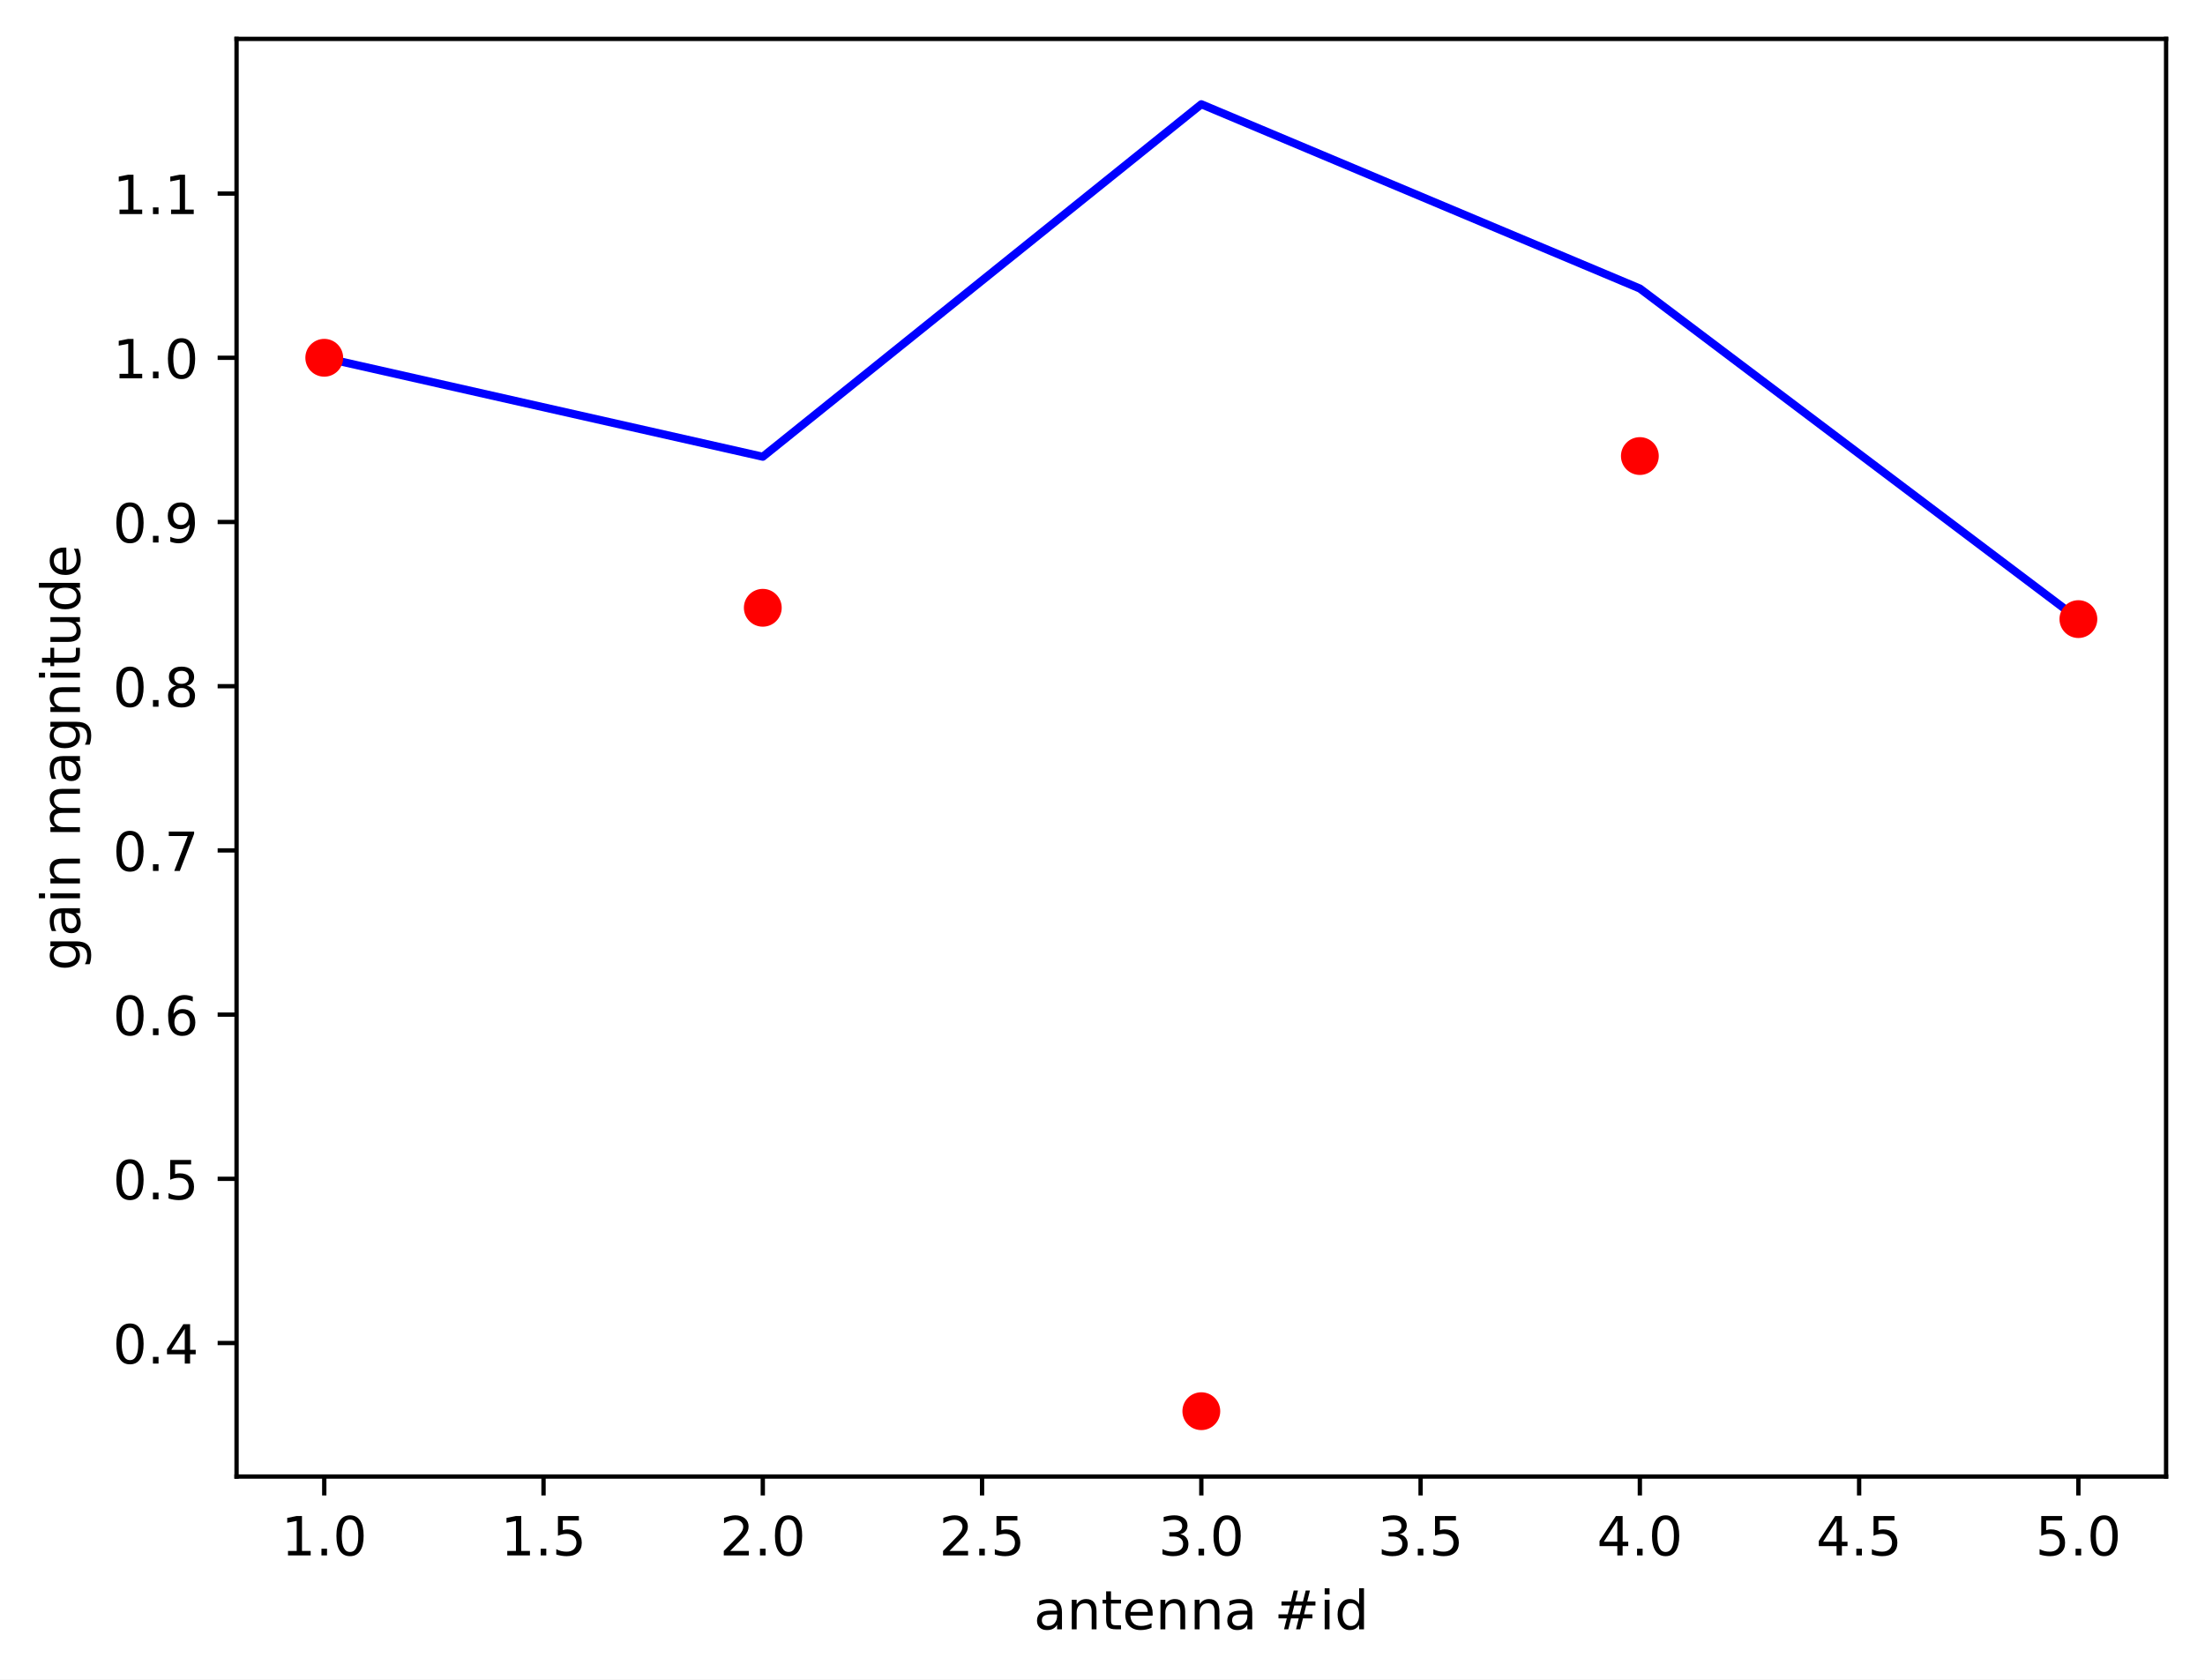
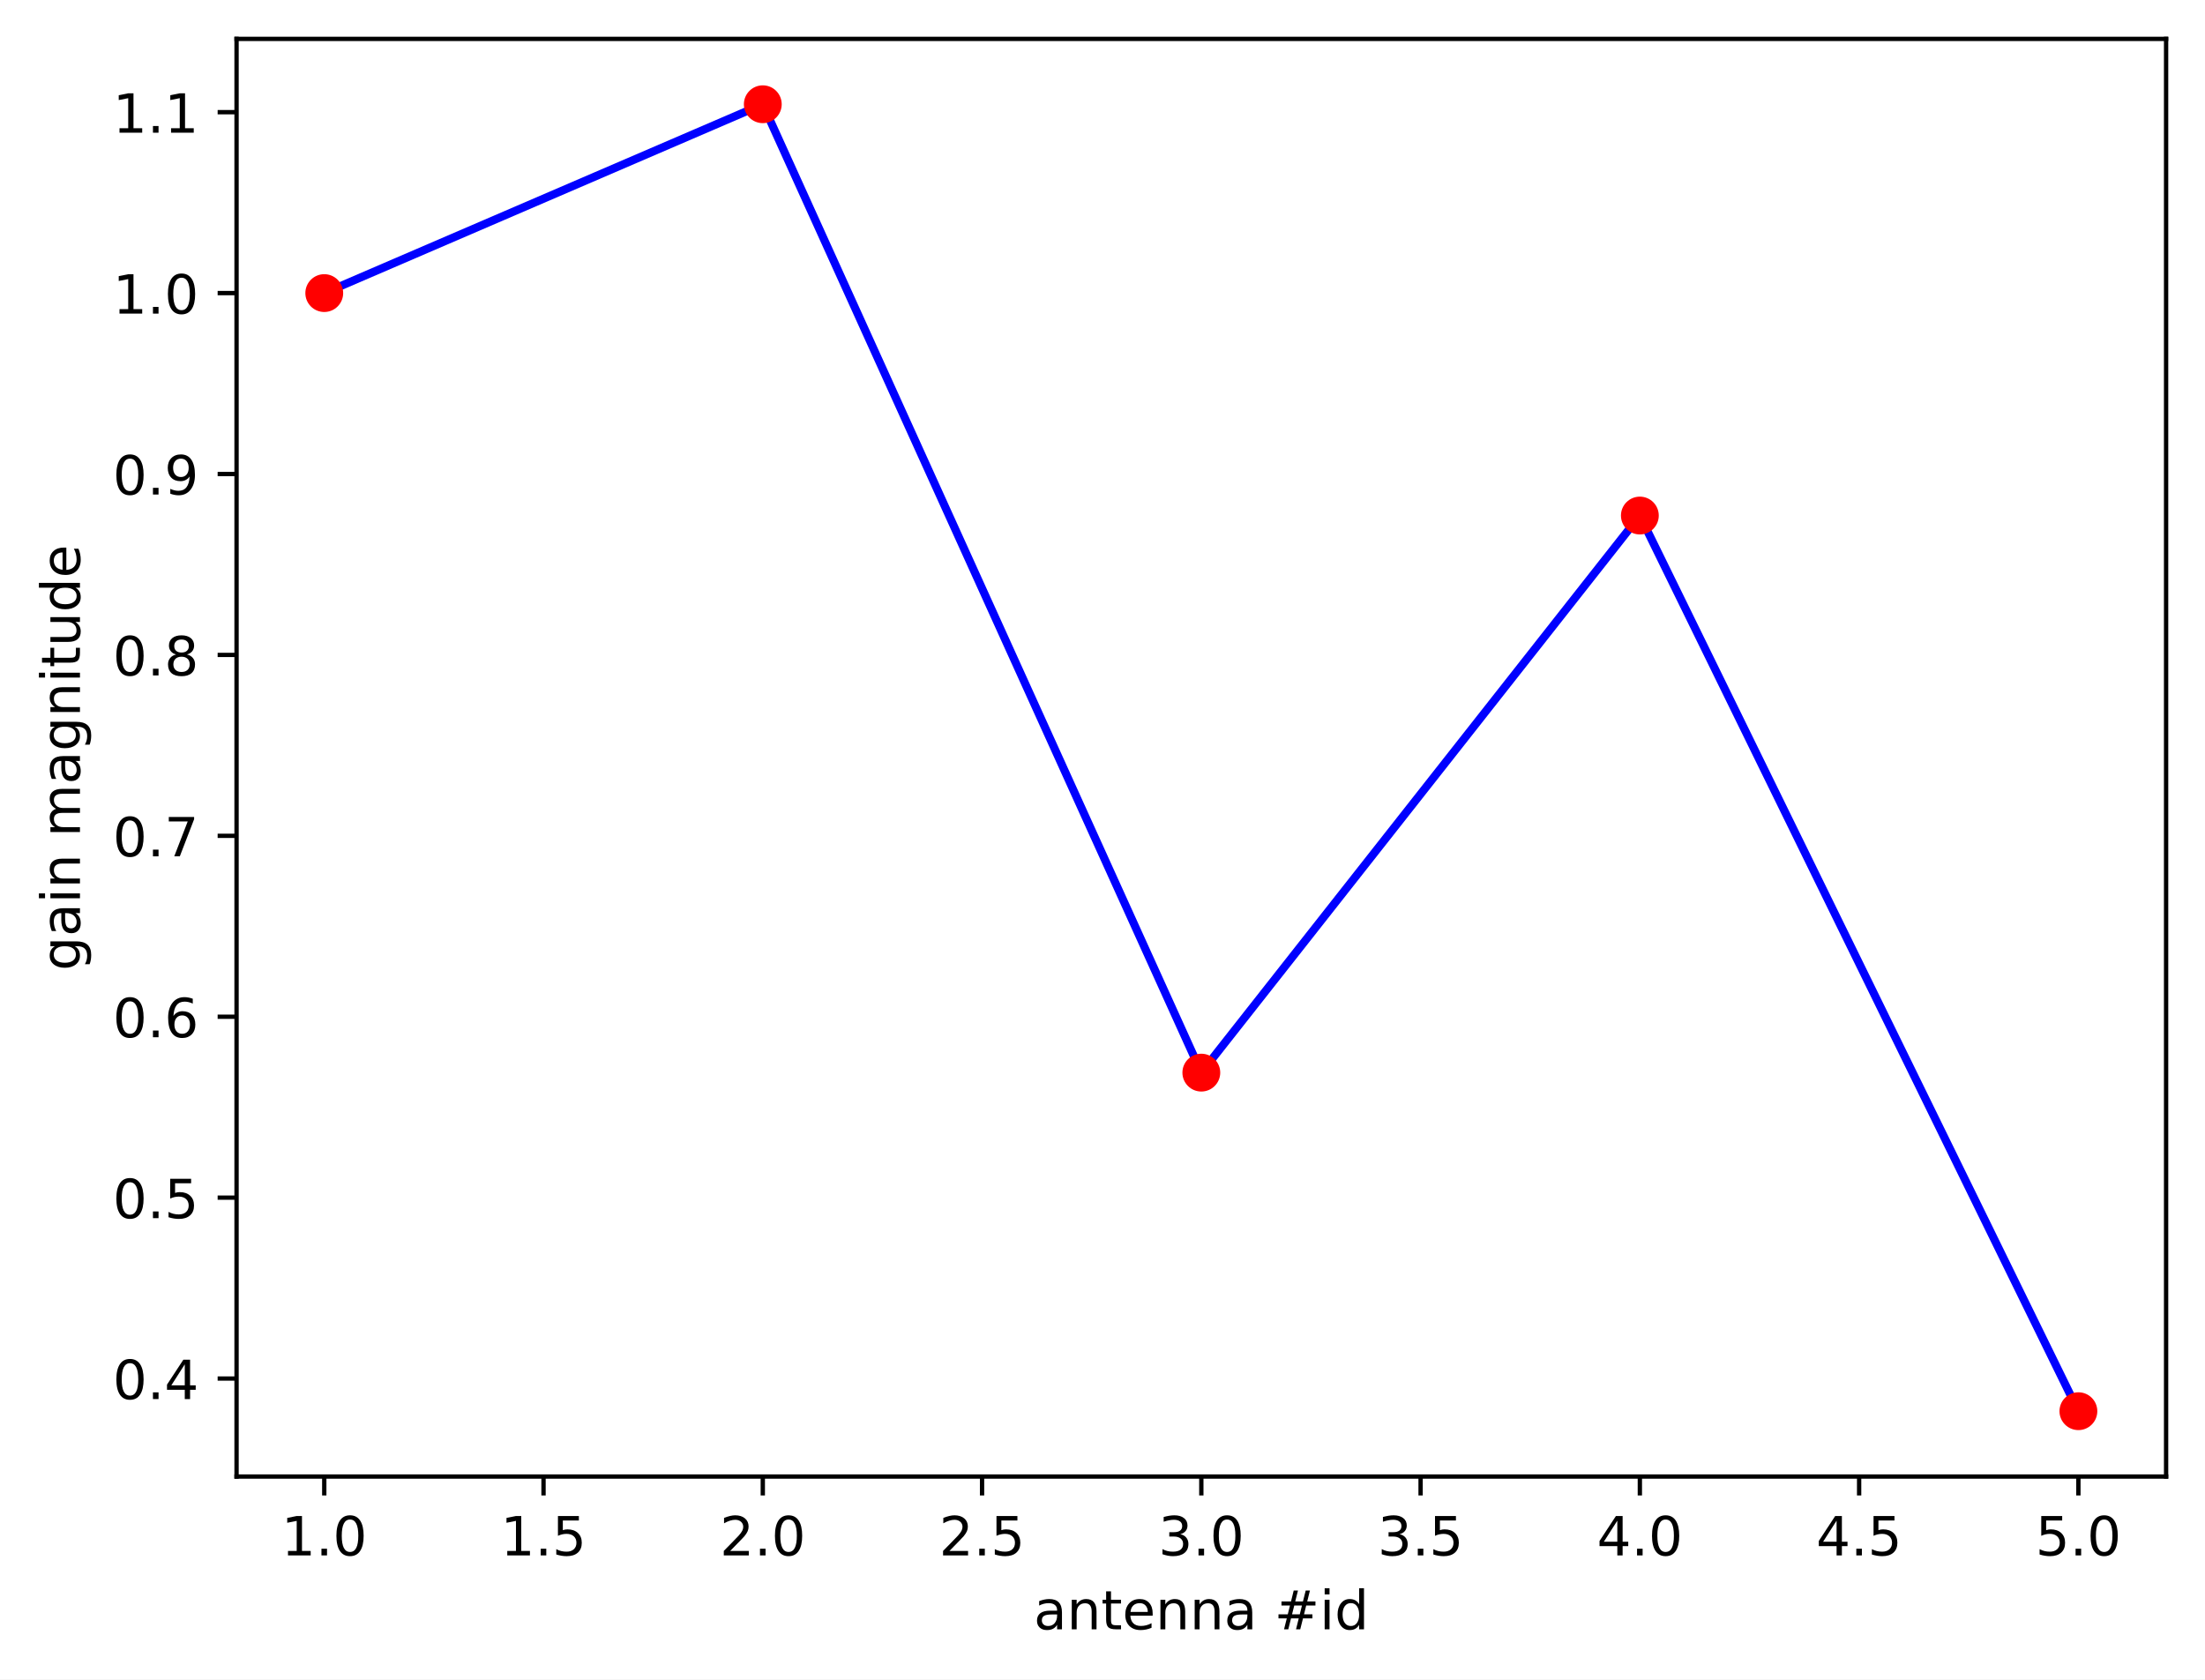
<svg xmlns="http://www.w3.org/2000/svg" xmlns:xlink="http://www.w3.org/1999/xlink" height="310.868pt" version="1.1" viewBox="0 0 408.101 310.868" width="408.101pt">
  <defs>
    <style type="text/css">*{stroke-linecap:butt;stroke-linejoin:round;}</style>
  </defs>
  <g id="figure_1">
    <g id="patch_1">
      <path d="M 0 310.868  L 408.101 310.868  L 408.101 0  L 0 0  z " style="fill:#ffffff;" />
    </g>
    <g id="axes_1">
      <g id="patch_2">
        <path d="M 43.781 273.312  L 400.901 273.312  L 400.901 7.2  L 43.781 7.2  z " style="fill:#ffffff;" />
      </g>
      <g id="matplotlib.axis_1">
        <g id="xtick_1">
          <g id="line2d_1">
            <defs>
-               <path d="M 0 0  L 0 3.5  " id="md7c4fd93c0" style="stroke:#000000;stroke-width:0.8;" />
+               <path d="M 0 0  L 0 3.5  " id="m5a828e4e29" style="stroke:#000000;stroke-width:0.8;" />
            </defs>
            <g>
-               <use style="stroke:#000000;stroke-width:0.8;" x="60.014" xlink:href="#md7c4fd93c0" y="273.312" />
+               <use style="stroke:#000000;stroke-width:0.8;" x="60.014" xlink:href="#m5a828e4e29" y="273.312" />
            </g>
          </g>
          <g id="text_1">
            <g transform="translate(52.06242 287.9104)scale(0.1 -0.1)">
              <defs>
                <path d="M 794 531  L 1825 531  L 1825 4091  L 703 3866  L 703 4441  L 1819 4666  L 2450 4666  L 2450 531  L 3481 531  L 3481 0  L 794 0  L 794 531  z " id="DejaVuSans-31" transform="scale(0.015625)" />
                <path d="M 684 794  L 1344 794  L 1344 0  L 684 0  L 684 794  z " id="DejaVuSans-2e" transform="scale(0.015625)" />
                <path d="M 2034 4250  Q 1547 4250 1301 3770  Q 1056 3291 1056 2328  Q 1056 1369 1301 889  Q 1547 409 2034 409  Q 2525 409 2770 889  Q 3016 1369 3016 2328  Q 3016 3291 2770 3770  Q 2525 4250 2034 4250  z M 2034 4750  Q 2819 4750 3233 4129  Q 3647 3509 3647 2328  Q 3647 1150 3233 529  Q 2819 -91 2034 -91  Q 1250 -91 836 529  Q 422 1150 422 2328  Q 422 3509 836 4129  Q 1250 4750 2034 4750  z " id="DejaVuSans-30" transform="scale(0.015625)" />
              </defs>
              <use xlink:href="#DejaVuSans-31" />
              <use x="63.623" xlink:href="#DejaVuSans-2e" />
              <use x="95.41" xlink:href="#DejaVuSans-30" />
            </g>
          </g>
        </g>
        <g id="xtick_2">
          <g id="line2d_2">
            <g>
-               <use style="stroke:#000000;stroke-width:0.8;" x="100.596" xlink:href="#md7c4fd93c0" y="273.312" />
+               <use style="stroke:#000000;stroke-width:0.8;" x="100.596" xlink:href="#m5a828e4e29" y="273.312" />
            </g>
          </g>
          <g id="text_2">
            <g transform="translate(92.64423 287.9104)scale(0.1 -0.1)">
              <defs>
                <path d="M 691 4666  L 3169 4666  L 3169 4134  L 1269 4134  L 1269 2991  Q 1406 3038 1543 3061  Q 1681 3084 1819 3084  Q 2600 3084 3056 2656  Q 3513 2228 3513 1497  Q 3513 744 3044 326  Q 2575 -91 1722 -91  Q 1428 -91 1123 -41  Q 819 9 494 109  L 494 744  Q 775 591 1075 516  Q 1375 441 1709 441  Q 2250 441 2565 725  Q 2881 1009 2881 1497  Q 2881 1984 2565 2268  Q 2250 2553 1709 2553  Q 1456 2553 1204 2497  Q 953 2441 691 2322  L 691 4666  z " id="DejaVuSans-35" transform="scale(0.015625)" />
              </defs>
              <use xlink:href="#DejaVuSans-31" />
              <use x="63.623" xlink:href="#DejaVuSans-2e" />
              <use x="95.41" xlink:href="#DejaVuSans-35" />
            </g>
          </g>
        </g>
        <g id="xtick_3">
          <g id="line2d_3">
            <g>
-               <use style="stroke:#000000;stroke-width:0.8;" x="141.178" xlink:href="#md7c4fd93c0" y="273.312" />
+               <use style="stroke:#000000;stroke-width:0.8;" x="141.178" xlink:href="#m5a828e4e29" y="273.312" />
            </g>
          </g>
          <g id="text_3">
            <g transform="translate(133.2261 287.9104)scale(0.1 -0.1)">
              <defs>
                <path d="M 1228 531  L 3431 531  L 3431 0  L 469 0  L 469 531  Q 828 903 1448 1529  Q 2069 2156 2228 2338  Q 2531 2678 2651 2914  Q 2772 3150 2772 3378  Q 2772 3750 2511 3984  Q 2250 4219 1831 4219  Q 1534 4219 1204 4116  Q 875 4013 500 3803  L 500 4441  Q 881 4594 1212 4672  Q 1544 4750 1819 4750  Q 2544 4750 2975 4387  Q 3406 4025 3406 3419  Q 3406 3131 3298 2873  Q 3191 2616 2906 2266  Q 2828 2175 2409 1742  Q 1991 1309 1228 531  z " id="DejaVuSans-32" transform="scale(0.015625)" />
              </defs>
              <use xlink:href="#DejaVuSans-32" />
              <use x="63.623" xlink:href="#DejaVuSans-2e" />
              <use x="95.41" xlink:href="#DejaVuSans-30" />
            </g>
          </g>
        </g>
        <g id="xtick_4">
          <g id="line2d_4">
            <g>
-               <use style="stroke:#000000;stroke-width:0.8;" x="181.759" xlink:href="#md7c4fd93c0" y="273.312" />
+               <use style="stroke:#000000;stroke-width:0.8;" x="181.759" xlink:href="#m5a828e4e29" y="273.312" />
            </g>
          </g>
          <g id="text_4">
            <g transform="translate(173.8079 287.9104)scale(0.1 -0.1)">
              <use xlink:href="#DejaVuSans-32" />
              <use x="63.623" xlink:href="#DejaVuSans-2e" />
              <use x="95.41" xlink:href="#DejaVuSans-35" />
            </g>
          </g>
        </g>
        <g id="xtick_5">
          <g id="line2d_5">
            <g>
-               <use style="stroke:#000000;stroke-width:0.8;" x="222.341" xlink:href="#md7c4fd93c0" y="273.312" />
+               <use style="stroke:#000000;stroke-width:0.8;" x="222.341" xlink:href="#m5a828e4e29" y="273.312" />
            </g>
          </g>
          <g id="text_5">
            <g transform="translate(214.3897 287.9104)scale(0.1 -0.1)">
              <defs>
                <path d="M 2597 2516  Q 3050 2419 3304 2112  Q 3559 1806 3559 1356  Q 3559 666 3084 287  Q 2609 -91 1734 -91  Q 1441 -91 1130 -33  Q 819 25 488 141  L 488 750  Q 750 597 1062 519  Q 1375 441 1716 441  Q 2309 441 2620 675  Q 2931 909 2931 1356  Q 2931 1769 2642 2001  Q 2353 2234 1838 2234  L 1294 2234  L 1294 2753  L 1863 2753  Q 2328 2753 2575 2939  Q 2822 3125 2822 3475  Q 2822 3834 2567 4026  Q 2313 4219 1838 4219  Q 1578 4219 1281 4162  Q 984 4106 628 3988  L 628 4550  Q 988 4650 1302 4700  Q 1616 4750 1894 4750  Q 2613 4750 3031 4423  Q 3450 4097 3450 3541  Q 3450 3153 3228 2886  Q 3006 2619 2597 2516  z " id="DejaVuSans-33" transform="scale(0.015625)" />
              </defs>
              <use xlink:href="#DejaVuSans-33" />
              <use x="63.623" xlink:href="#DejaVuSans-2e" />
              <use x="95.41" xlink:href="#DejaVuSans-30" />
            </g>
          </g>
        </g>
        <g id="xtick_6">
          <g id="line2d_6">
            <g>
-               <use style="stroke:#000000;stroke-width:0.8;" x="262.923" xlink:href="#md7c4fd93c0" y="273.312" />
+               <use style="stroke:#000000;stroke-width:0.8;" x="262.923" xlink:href="#m5a828e4e29" y="273.312" />
            </g>
          </g>
          <g id="text_6">
            <g transform="translate(254.9715 287.9104)scale(0.1 -0.1)">
              <use xlink:href="#DejaVuSans-33" />
              <use x="63.623" xlink:href="#DejaVuSans-2e" />
              <use x="95.41" xlink:href="#DejaVuSans-35" />
            </g>
          </g>
        </g>
        <g id="xtick_7">
          <g id="line2d_7">
            <g>
-               <use style="stroke:#000000;stroke-width:0.8;" x="303.505" xlink:href="#md7c4fd93c0" y="273.312" />
+               <use style="stroke:#000000;stroke-width:0.8;" x="303.505" xlink:href="#m5a828e4e29" y="273.312" />
            </g>
          </g>
          <g id="text_7">
            <g transform="translate(295.5533 287.9104)scale(0.1 -0.1)">
              <defs>
                <path d="M 2419 4116  L 825 1625  L 2419 1625  L 2419 4116  z M 2253 4666  L 3047 4666  L 3047 1625  L 3713 1625  L 3713 1100  L 3047 1100  L 3047 0  L 2419 0  L 2419 1100  L 313 1100  L 313 1709  L 2253 4666  z " id="DejaVuSans-34" transform="scale(0.015625)" />
              </defs>
              <use xlink:href="#DejaVuSans-34" />
              <use x="63.623" xlink:href="#DejaVuSans-2e" />
              <use x="95.41" xlink:href="#DejaVuSans-30" />
            </g>
          </g>
        </g>
        <g id="xtick_8">
          <g id="line2d_8">
            <g>
-               <use style="stroke:#000000;stroke-width:0.8;" x="344.087" xlink:href="#md7c4fd93c0" y="273.312" />
+               <use style="stroke:#000000;stroke-width:0.8;" x="344.087" xlink:href="#m5a828e4e29" y="273.312" />
            </g>
          </g>
          <g id="text_8">
            <g transform="translate(336.1351 287.9104)scale(0.1 -0.1)">
              <use xlink:href="#DejaVuSans-34" />
              <use x="63.623" xlink:href="#DejaVuSans-2e" />
              <use x="95.41" xlink:href="#DejaVuSans-35" />
            </g>
          </g>
        </g>
        <g id="xtick_9">
          <g id="line2d_9">
            <g>
-               <use style="stroke:#000000;stroke-width:0.8;" x="384.669" xlink:href="#md7c4fd93c0" y="273.312" />
+               <use style="stroke:#000000;stroke-width:0.8;" x="384.669" xlink:href="#m5a828e4e29" y="273.312" />
            </g>
          </g>
          <g id="text_9">
            <g transform="translate(376.717 287.9104)scale(0.1 -0.1)">
              <use xlink:href="#DejaVuSans-35" />
              <use x="63.623" xlink:href="#DejaVuSans-2e" />
              <use x="95.41" xlink:href="#DejaVuSans-30" />
            </g>
          </g>
        </g>
        <g id="text_10">
          <g transform="translate(191.328 301.5886)scale(0.1 -0.1)">
            <defs>
              <path d="M 2194 1759  Q 1497 1759 1228 1600  Q 959 1441 959 1056  Q 959 750 1161 570  Q 1363 391 1709 391  Q 2188 391 2477 730  Q 2766 1069 2766 1631  L 2766 1759  L 2194 1759  z M 3341 1997  L 3341 0  L 2766 0  L 2766 531  Q 2569 213 2275 61  Q 1981 -91 1556 -91  Q 1019 -91 701 211  Q 384 513 384 1019  Q 384 1609 779 1909  Q 1175 2209 1959 2209  L 2766 2209  L 2766 2266  Q 2766 2663 2505 2880  Q 2244 3097 1772 3097  Q 1472 3097 1187 3025  Q 903 2953 641 2809  L 641 3341  Q 956 3463 1253 3523  Q 1550 3584 1831 3584  Q 2591 3584 2966 3190  Q 3341 2797 3341 1997  z " id="DejaVuSans-61" transform="scale(0.015625)" />
              <path d="M 3513 2113  L 3513 0  L 2938 0  L 2938 2094  Q 2938 2591 2744 2837  Q 2550 3084 2163 3084  Q 1697 3084 1428 2787  Q 1159 2491 1159 1978  L 1159 0  L 581 0  L 581 3500  L 1159 3500  L 1159 2956  Q 1366 3272 1645 3428  Q 1925 3584 2291 3584  Q 2894 3584 3203 3211  Q 3513 2838 3513 2113  z " id="DejaVuSans-6e" transform="scale(0.015625)" />
              <path d="M 1172 4494  L 1172 3500  L 2356 3500  L 2356 3053  L 1172 3053  L 1172 1153  Q 1172 725 1289 603  Q 1406 481 1766 481  L 2356 481  L 2356 0  L 1766 0  Q 1100 0 847 248  Q 594 497 594 1153  L 594 3053  L 172 3053  L 172 3500  L 594 3500  L 594 4494  L 1172 4494  z " id="DejaVuSans-74" transform="scale(0.015625)" />
              <path d="M 3597 1894  L 3597 1613  L 953 1613  Q 991 1019 1311 708  Q 1631 397 2203 397  Q 2534 397 2845 478  Q 3156 559 3463 722  L 3463 178  Q 3153 47 2828 -22  Q 2503 -91 2169 -91  Q 1331 -91 842 396  Q 353 884 353 1716  Q 353 2575 817 3079  Q 1281 3584 2069 3584  Q 2775 3584 3186 3129  Q 3597 2675 3597 1894  z M 3022 2063  Q 3016 2534 2758 2815  Q 2500 3097 2075 3097  Q 1594 3097 1305 2825  Q 1016 2553 972 2059  L 3022 2063  z " id="DejaVuSans-65" transform="scale(0.015625)" />
              <path id="DejaVuSans-20" transform="scale(0.015625)" />
              <path d="M 3272 2816  L 2363 2816  L 2100 1772  L 3016 1772  L 3272 2816  z M 2803 4594  L 2478 3297  L 3391 3297  L 3719 4594  L 4219 4594  L 3897 3297  L 4872 3297  L 4872 2816  L 3775 2816  L 3519 1772  L 4513 1772  L 4513 1294  L 3397 1294  L 3072 0  L 2572 0  L 2894 1294  L 1978 1294  L 1656 0  L 1153 0  L 1478 1294  L 494 1294  L 494 1772  L 1594 1772  L 1856 2816  L 850 2816  L 850 3297  L 1978 3297  L 2297 4594  L 2803 4594  z " id="DejaVuSans-23" transform="scale(0.015625)" />
              <path d="M 603 3500  L 1178 3500  L 1178 0  L 603 0  L 603 3500  z M 603 4863  L 1178 4863  L 1178 4134  L 603 4134  L 603 4863  z " id="DejaVuSans-69" transform="scale(0.015625)" />
              <path d="M 2906 2969  L 2906 4863  L 3481 4863  L 3481 0  L 2906 0  L 2906 525  Q 2725 213 2448 61  Q 2172 -91 1784 -91  Q 1150 -91 751 415  Q 353 922 353 1747  Q 353 2572 751 3078  Q 1150 3584 1784 3584  Q 2172 3584 2448 3432  Q 2725 3281 2906 2969  z M 947 1747  Q 947 1113 1208 752  Q 1469 391 1925 391  Q 2381 391 2643 752  Q 2906 1113 2906 1747  Q 2906 2381 2643 2742  Q 2381 3103 1925 3103  Q 1469 3103 1208 2742  Q 947 2381 947 1747  z " id="DejaVuSans-64" transform="scale(0.015625)" />
            </defs>
            <use xlink:href="#DejaVuSans-61" />
            <use x="61.279" xlink:href="#DejaVuSans-6e" />
            <use x="124.658" xlink:href="#DejaVuSans-74" />
            <use x="163.867" xlink:href="#DejaVuSans-65" />
            <use x="225.391" xlink:href="#DejaVuSans-6e" />
            <use x="288.77" xlink:href="#DejaVuSans-6e" />
            <use x="352.148" xlink:href="#DejaVuSans-61" />
            <use x="413.428" xlink:href="#DejaVuSans-20" />
            <use x="445.215" xlink:href="#DejaVuSans-23" />
            <use x="529.004" xlink:href="#DejaVuSans-69" />
            <use x="556.787" xlink:href="#DejaVuSans-64" />
          </g>
        </g>
      </g>
      <g id="matplotlib.axis_2">
        <g id="ytick_1">
          <g id="line2d_10">
            <defs>
-               <path d="M 0 0  L -3.5 0  " id="m1ec4a36776" style="stroke:#000000;stroke-width:0.8;" />
+               <path d="M 0 0  L -3.5 0  " id="m1496daf746" style="stroke:#000000;stroke-width:0.8;" />
            </defs>
            <g>
-               <use style="stroke:#000000;stroke-width:0.8;" x="43.781" xlink:href="#m1ec4a36776" y="248.601" />
+               <use style="stroke:#000000;stroke-width:0.8;" x="43.781" xlink:href="#m1496daf746" y="255.171" />
            </g>
          </g>
          <g id="text_11">
-             <g transform="translate(20.87813 252.4)scale(0.1 -0.1)">
+             <g transform="translate(20.87813 258.9701)scale(0.1 -0.1)">
              <use xlink:href="#DejaVuSans-30" />
              <use x="63.623" xlink:href="#DejaVuSans-2e" />
              <use x="95.41" xlink:href="#DejaVuSans-34" />
            </g>
          </g>
        </g>
        <g id="ytick_2">
          <g id="line2d_11">
            <g>
-               <use style="stroke:#000000;stroke-width:0.8;" x="43.781" xlink:href="#m1ec4a36776" y="218.205" />
+               <use style="stroke:#000000;stroke-width:0.8;" x="43.781" xlink:href="#m1496daf746" y="221.684" />
            </g>
          </g>
          <g id="text_12">
-             <g transform="translate(20.87813 222.0042)scale(0.1 -0.1)">
+             <g transform="translate(20.87813 225.4837)scale(0.1 -0.1)">
              <use xlink:href="#DejaVuSans-30" />
              <use x="63.623" xlink:href="#DejaVuSans-2e" />
              <use x="95.41" xlink:href="#DejaVuSans-35" />
            </g>
          </g>
        </g>
        <g id="ytick_3">
          <g id="line2d_12">
            <g>
-               <use style="stroke:#000000;stroke-width:0.8;" x="43.781" xlink:href="#m1ec4a36776" y="187.809" />
+               <use style="stroke:#000000;stroke-width:0.8;" x="43.781" xlink:href="#m1496daf746" y="188.198" />
            </g>
          </g>
          <g id="text_13">
-             <g transform="translate(20.87813 191.6084)scale(0.1 -0.1)">
+             <g transform="translate(20.87813 191.9973)scale(0.1 -0.1)">
              <defs>
                <path d="M 2113 2584  Q 1688 2584 1439 2293  Q 1191 2003 1191 1497  Q 1191 994 1439 701  Q 1688 409 2113 409  Q 2538 409 2786 701  Q 3034 994 3034 1497  Q 3034 2003 2786 2293  Q 2538 2584 2113 2584  z M 3366 4563  L 3366 3988  Q 3128 4100 2886 4159  Q 2644 4219 2406 4219  Q 1781 4219 1451 3797  Q 1122 3375 1075 2522  Q 1259 2794 1537 2939  Q 1816 3084 2150 3084  Q 2853 3084 3261 2657  Q 3669 2231 3669 1497  Q 3669 778 3244 343  Q 2819 -91 2113 -91  Q 1303 -91 875 529  Q 447 1150 447 2328  Q 447 3434 972 4092  Q 1497 4750 2381 4750  Q 2619 4750 2861 4703  Q 3103 4656 3366 4563  z " id="DejaVuSans-36" transform="scale(0.015625)" />
              </defs>
              <use xlink:href="#DejaVuSans-30" />
              <use x="63.623" xlink:href="#DejaVuSans-2e" />
              <use x="95.41" xlink:href="#DejaVuSans-36" />
            </g>
          </g>
        </g>
        <g id="ytick_4">
          <g id="line2d_13">
            <g>
-               <use style="stroke:#000000;stroke-width:0.8;" x="43.781" xlink:href="#m1ec4a36776" y="157.413" />
+               <use style="stroke:#000000;stroke-width:0.8;" x="43.781" xlink:href="#m1496daf746" y="154.712" />
            </g>
          </g>
          <g id="text_14">
-             <g transform="translate(20.87813 161.2126)scale(0.1 -0.1)">
+             <g transform="translate(20.87813 158.5109)scale(0.1 -0.1)">
              <defs>
                <path d="M 525 4666  L 3525 4666  L 3525 4397  L 1831 0  L 1172 0  L 2766 4134  L 525 4134  L 525 4666  z " id="DejaVuSans-37" transform="scale(0.015625)" />
              </defs>
              <use xlink:href="#DejaVuSans-30" />
              <use x="63.623" xlink:href="#DejaVuSans-2e" />
              <use x="95.41" xlink:href="#DejaVuSans-37" />
            </g>
          </g>
        </g>
        <g id="ytick_5">
          <g id="line2d_14">
            <g>
-               <use style="stroke:#000000;stroke-width:0.8;" x="43.781" xlink:href="#m1ec4a36776" y="127.018" />
+               <use style="stroke:#000000;stroke-width:0.8;" x="43.781" xlink:href="#m1496daf746" y="121.225" />
            </g>
          </g>
          <g id="text_15">
-             <g transform="translate(20.87813 130.8168)scale(0.1 -0.1)">
+             <g transform="translate(20.87813 125.0245)scale(0.1 -0.1)">
              <defs>
                <path d="M 2034 2216  Q 1584 2216 1326 1975  Q 1069 1734 1069 1313  Q 1069 891 1326 650  Q 1584 409 2034 409  Q 2484 409 2743 651  Q 3003 894 3003 1313  Q 3003 1734 2745 1975  Q 2488 2216 2034 2216  z M 1403 2484  Q 997 2584 770 2862  Q 544 3141 544 3541  Q 544 4100 942 4425  Q 1341 4750 2034 4750  Q 2731 4750 3128 4425  Q 3525 4100 3525 3541  Q 3525 3141 3298 2862  Q 3072 2584 2669 2484  Q 3125 2378 3379 2068  Q 3634 1759 3634 1313  Q 3634 634 3220 271  Q 2806 -91 2034 -91  Q 1263 -91 848 271  Q 434 634 434 1313  Q 434 1759 690 2068  Q 947 2378 1403 2484  z M 1172 3481  Q 1172 3119 1398 2916  Q 1625 2713 2034 2713  Q 2441 2713 2670 2916  Q 2900 3119 2900 3481  Q 2900 3844 2670 4047  Q 2441 4250 2034 4250  Q 1625 4250 1398 4047  Q 1172 3844 1172 3481  z " id="DejaVuSans-38" transform="scale(0.015625)" />
              </defs>
              <use xlink:href="#DejaVuSans-30" />
              <use x="63.623" xlink:href="#DejaVuSans-2e" />
              <use x="95.41" xlink:href="#DejaVuSans-38" />
            </g>
          </g>
        </g>
        <g id="ytick_6">
          <g id="line2d_15">
            <g>
-               <use style="stroke:#000000;stroke-width:0.8;" x="43.781" xlink:href="#m1ec4a36776" y="96.622" />
+               <use style="stroke:#000000;stroke-width:0.8;" x="43.781" xlink:href="#m1496daf746" y="87.739" />
            </g>
          </g>
          <g id="text_16">
-             <g transform="translate(20.87813 100.421)scale(0.1 -0.1)">
+             <g transform="translate(20.87813 91.53806)scale(0.1 -0.1)">
              <defs>
                <path d="M 703 97  L 703 672  Q 941 559 1184 500  Q 1428 441 1663 441  Q 2288 441 2617 861  Q 2947 1281 2994 2138  Q 2813 1869 2534 1725  Q 2256 1581 1919 1581  Q 1219 1581 811 2004  Q 403 2428 403 3163  Q 403 3881 828 4315  Q 1253 4750 1959 4750  Q 2769 4750 3195 4129  Q 3622 3509 3622 2328  Q 3622 1225 3098 567  Q 2575 -91 1691 -91  Q 1453 -91 1209 -44  Q 966 3 703 97  z M 1959 2075  Q 2384 2075 2632 2365  Q 2881 2656 2881 3163  Q 2881 3666 2632 3958  Q 2384 4250 1959 4250  Q 1534 4250 1286 3958  Q 1038 3666 1038 3163  Q 1038 2656 1286 2365  Q 1534 2075 1959 2075  z " id="DejaVuSans-39" transform="scale(0.015625)" />
              </defs>
              <use xlink:href="#DejaVuSans-30" />
              <use x="63.623" xlink:href="#DejaVuSans-2e" />
              <use x="95.41" xlink:href="#DejaVuSans-39" />
            </g>
          </g>
        </g>
        <g id="ytick_7">
          <g id="line2d_16">
            <g>
-               <use style="stroke:#000000;stroke-width:0.8;" x="43.781" xlink:href="#m1ec4a36776" y="66.226" />
+               <use style="stroke:#000000;stroke-width:0.8;" x="43.781" xlink:href="#m1496daf746" y="54.252" />
            </g>
          </g>
          <g id="text_17">
-             <g transform="translate(20.87813 70.02514)scale(0.1 -0.1)">
+             <g transform="translate(20.87813 58.05165)scale(0.1 -0.1)">
              <use xlink:href="#DejaVuSans-31" />
              <use x="63.623" xlink:href="#DejaVuSans-2e" />
              <use x="95.41" xlink:href="#DejaVuSans-30" />
            </g>
          </g>
        </g>
        <g id="ytick_8">
          <g id="line2d_17">
            <g>
-               <use style="stroke:#000000;stroke-width:0.8;" x="43.781" xlink:href="#m1ec4a36776" y="35.83" />
+               <use style="stroke:#000000;stroke-width:0.8;" x="43.781" xlink:href="#m1496daf746" y="20.766" />
            </g>
          </g>
          <g id="text_18">
-             <g transform="translate(20.87813 39.62932)scale(0.1 -0.1)">
+             <g transform="translate(20.87813 24.56525)scale(0.1 -0.1)">
              <use xlink:href="#DejaVuSans-31" />
              <use x="63.623" xlink:href="#DejaVuSans-2e" />
              <use x="95.41" xlink:href="#DejaVuSans-31" />
            </g>
          </g>
        </g>
        <g id="text_19">
          <g transform="translate(14.79844 179.6873)rotate(-90)scale(0.1 -0.1)">
            <defs>
              <path d="M 2906 1791  Q 2906 2416 2648 2759  Q 2391 3103 1925 3103  Q 1463 3103 1205 2759  Q 947 2416 947 1791  Q 947 1169 1205 825  Q 1463 481 1925 481  Q 2391 481 2648 825  Q 2906 1169 2906 1791  z M 3481 434  Q 3481 -459 3084 -895  Q 2688 -1331 1869 -1331  Q 1566 -1331 1297 -1286  Q 1028 -1241 775 -1147  L 775 -588  Q 1028 -725 1275 -790  Q 1522 -856 1778 -856  Q 2344 -856 2625 -561  Q 2906 -266 2906 331  L 2906 616  Q 2728 306 2450 153  Q 2172 0 1784 0  Q 1141 0 747 490  Q 353 981 353 1791  Q 353 2603 747 3093  Q 1141 3584 1784 3584  Q 2172 3584 2450 3431  Q 2728 3278 2906 2969  L 2906 3500  L 3481 3500  L 3481 434  z " id="DejaVuSans-67" transform="scale(0.015625)" />
              <path d="M 3328 2828  Q 3544 3216 3844 3400  Q 4144 3584 4550 3584  Q 5097 3584 5394 3201  Q 5691 2819 5691 2113  L 5691 0  L 5113 0  L 5113 2094  Q 5113 2597 4934 2840  Q 4756 3084 4391 3084  Q 3944 3084 3684 2787  Q 3425 2491 3425 1978  L 3425 0  L 2847 0  L 2847 2094  Q 2847 2600 2669 2842  Q 2491 3084 2119 3084  Q 1678 3084 1418 2786  Q 1159 2488 1159 1978  L 1159 0  L 581 0  L 581 3500  L 1159 3500  L 1159 2956  Q 1356 3278 1631 3431  Q 1906 3584 2284 3584  Q 2666 3584 2933 3390  Q 3200 3197 3328 2828  z " id="DejaVuSans-6d" transform="scale(0.015625)" />
              <path d="M 544 1381  L 544 3500  L 1119 3500  L 1119 1403  Q 1119 906 1312 657  Q 1506 409 1894 409  Q 2359 409 2629 706  Q 2900 1003 2900 1516  L 2900 3500  L 3475 3500  L 3475 0  L 2900 0  L 2900 538  Q 2691 219 2414 64  Q 2138 -91 1772 -91  Q 1169 -91 856 284  Q 544 659 544 1381  z M 1991 3584  L 1991 3584  z " id="DejaVuSans-75" transform="scale(0.015625)" />
            </defs>
            <use xlink:href="#DejaVuSans-67" />
            <use x="63.477" xlink:href="#DejaVuSans-61" />
            <use x="124.756" xlink:href="#DejaVuSans-69" />
            <use x="152.539" xlink:href="#DejaVuSans-6e" />
            <use x="215.918" xlink:href="#DejaVuSans-20" />
            <use x="247.705" xlink:href="#DejaVuSans-6d" />
            <use x="345.117" xlink:href="#DejaVuSans-61" />
            <use x="406.396" xlink:href="#DejaVuSans-67" />
            <use x="469.873" xlink:href="#DejaVuSans-6e" />
            <use x="533.252" xlink:href="#DejaVuSans-69" />
            <use x="561.035" xlink:href="#DejaVuSans-74" />
            <use x="600.244" xlink:href="#DejaVuSans-75" />
            <use x="663.623" xlink:href="#DejaVuSans-64" />
            <use x="727.1" xlink:href="#DejaVuSans-65" />
          </g>
        </g>
      </g>
      <g id="line2d_18">
-         <path clip-path="url(#p14016d6cef)" d="M 60.014 66.226  L 141.178 84.541  L 222.341 19.296  L 303.505 53.408  L 384.669 114.599  " style="fill:none;stroke:#0000ff;stroke-linecap:square;stroke-width:1.5;" />
+         <path clip-path="url(#p6299256914)" d="M 60.014 54.252  L 141.178 19.296  L 222.341 198.547  L 303.505 95.428  L 384.669 261.216  " style="fill:none;stroke:#0000ff;stroke-linecap:square;stroke-width:1.5;" />
      </g>
      <g id="line2d_19">
        <defs>
-           <path d="M 0 3  C 0.796 3 1.559 2.684 2.121 2.121  C 2.684 1.559 3 0.796 3 0  C 3 -0.796 2.684 -1.559 2.121 -2.121  C 1.559 -2.684 0.796 -3 0 -3  C -0.796 -3 -1.559 -2.684 -2.121 -2.121  C -2.684 -1.559 -3 -0.796 -3 0  C -3 0.796 -2.684 1.559 -2.121 2.121  C -1.559 2.684 -0.796 3 0 3  z " id="maba67cf99f" style="stroke:#ff0000;" />
+           <path d="M 0 3  C 0.796 3 1.559 2.684 2.121 2.121  C 2.684 1.559 3 0.796 3 0  C 3 -0.796 2.684 -1.559 2.121 -2.121  C 1.559 -2.684 0.796 -3 0 -3  C -0.796 -3 -1.559 -2.684 -2.121 -2.121  C -2.684 -1.559 -3 -0.796 -3 0  C -3 0.796 -2.684 1.559 -2.121 2.121  C -1.559 2.684 -0.796 3 0 3  z " id="m6fe10fbdfc" style="stroke:#ff0000;" />
        </defs>
-         <g clip-path="url(#p14016d6cef)">
-           <use style="fill:#ff0000;stroke:#ff0000;" x="60.014" xlink:href="#maba67cf99f" y="66.226" />
-           <use style="fill:#ff0000;stroke:#ff0000;" x="141.178" xlink:href="#maba67cf99f" y="112.503" />
-           <use style="fill:#ff0000;stroke:#ff0000;" x="222.341" xlink:href="#maba67cf99f" y="261.216" />
-           <use style="fill:#ff0000;stroke:#ff0000;" x="303.505" xlink:href="#maba67cf99f" y="84.417" />
-           <use style="fill:#ff0000;stroke:#ff0000;" x="384.669" xlink:href="#maba67cf99f" y="114.599" />
+         <g clip-path="url(#p6299256914)">
+           <use style="fill:#ff0000;stroke:#ff0000;" x="60.014" xlink:href="#m6fe10fbdfc" y="54.252" />
+           <use style="fill:#ff0000;stroke:#ff0000;" x="141.178" xlink:href="#m6fe10fbdfc" y="19.296" />
+           <use style="fill:#ff0000;stroke:#ff0000;" x="222.341" xlink:href="#m6fe10fbdfc" y="198.547" />
+           <use style="fill:#ff0000;stroke:#ff0000;" x="303.505" xlink:href="#m6fe10fbdfc" y="95.428" />
+           <use style="fill:#ff0000;stroke:#ff0000;" x="384.669" xlink:href="#m6fe10fbdfc" y="261.216" />
        </g>
      </g>
      <g id="patch_3">
        <path d="M 43.781 273.312  L 43.781 7.2  " style="fill:none;stroke:#000000;stroke-linecap:square;stroke-linejoin:miter;stroke-width:0.8;" />
      </g>
      <g id="patch_4">
        <path d="M 400.901 273.312  L 400.901 7.2  " style="fill:none;stroke:#000000;stroke-linecap:square;stroke-linejoin:miter;stroke-width:0.8;" />
      </g>
      <g id="patch_5">
        <path d="M 43.781 273.312  L 400.901 273.312  " style="fill:none;stroke:#000000;stroke-linecap:square;stroke-linejoin:miter;stroke-width:0.8;" />
      </g>
      <g id="patch_6">
        <path d="M 43.781 7.2  L 400.901 7.2  " style="fill:none;stroke:#000000;stroke-linecap:square;stroke-linejoin:miter;stroke-width:0.8;" />
      </g>
    </g>
  </g>
  <defs>
-     <clipPath id="p14016d6cef">
+     <clipPath id="p6299256914">
      <rect height="266.112" width="357.12" x="43.781" y="7.2" />
    </clipPath>
  </defs>
</svg>
